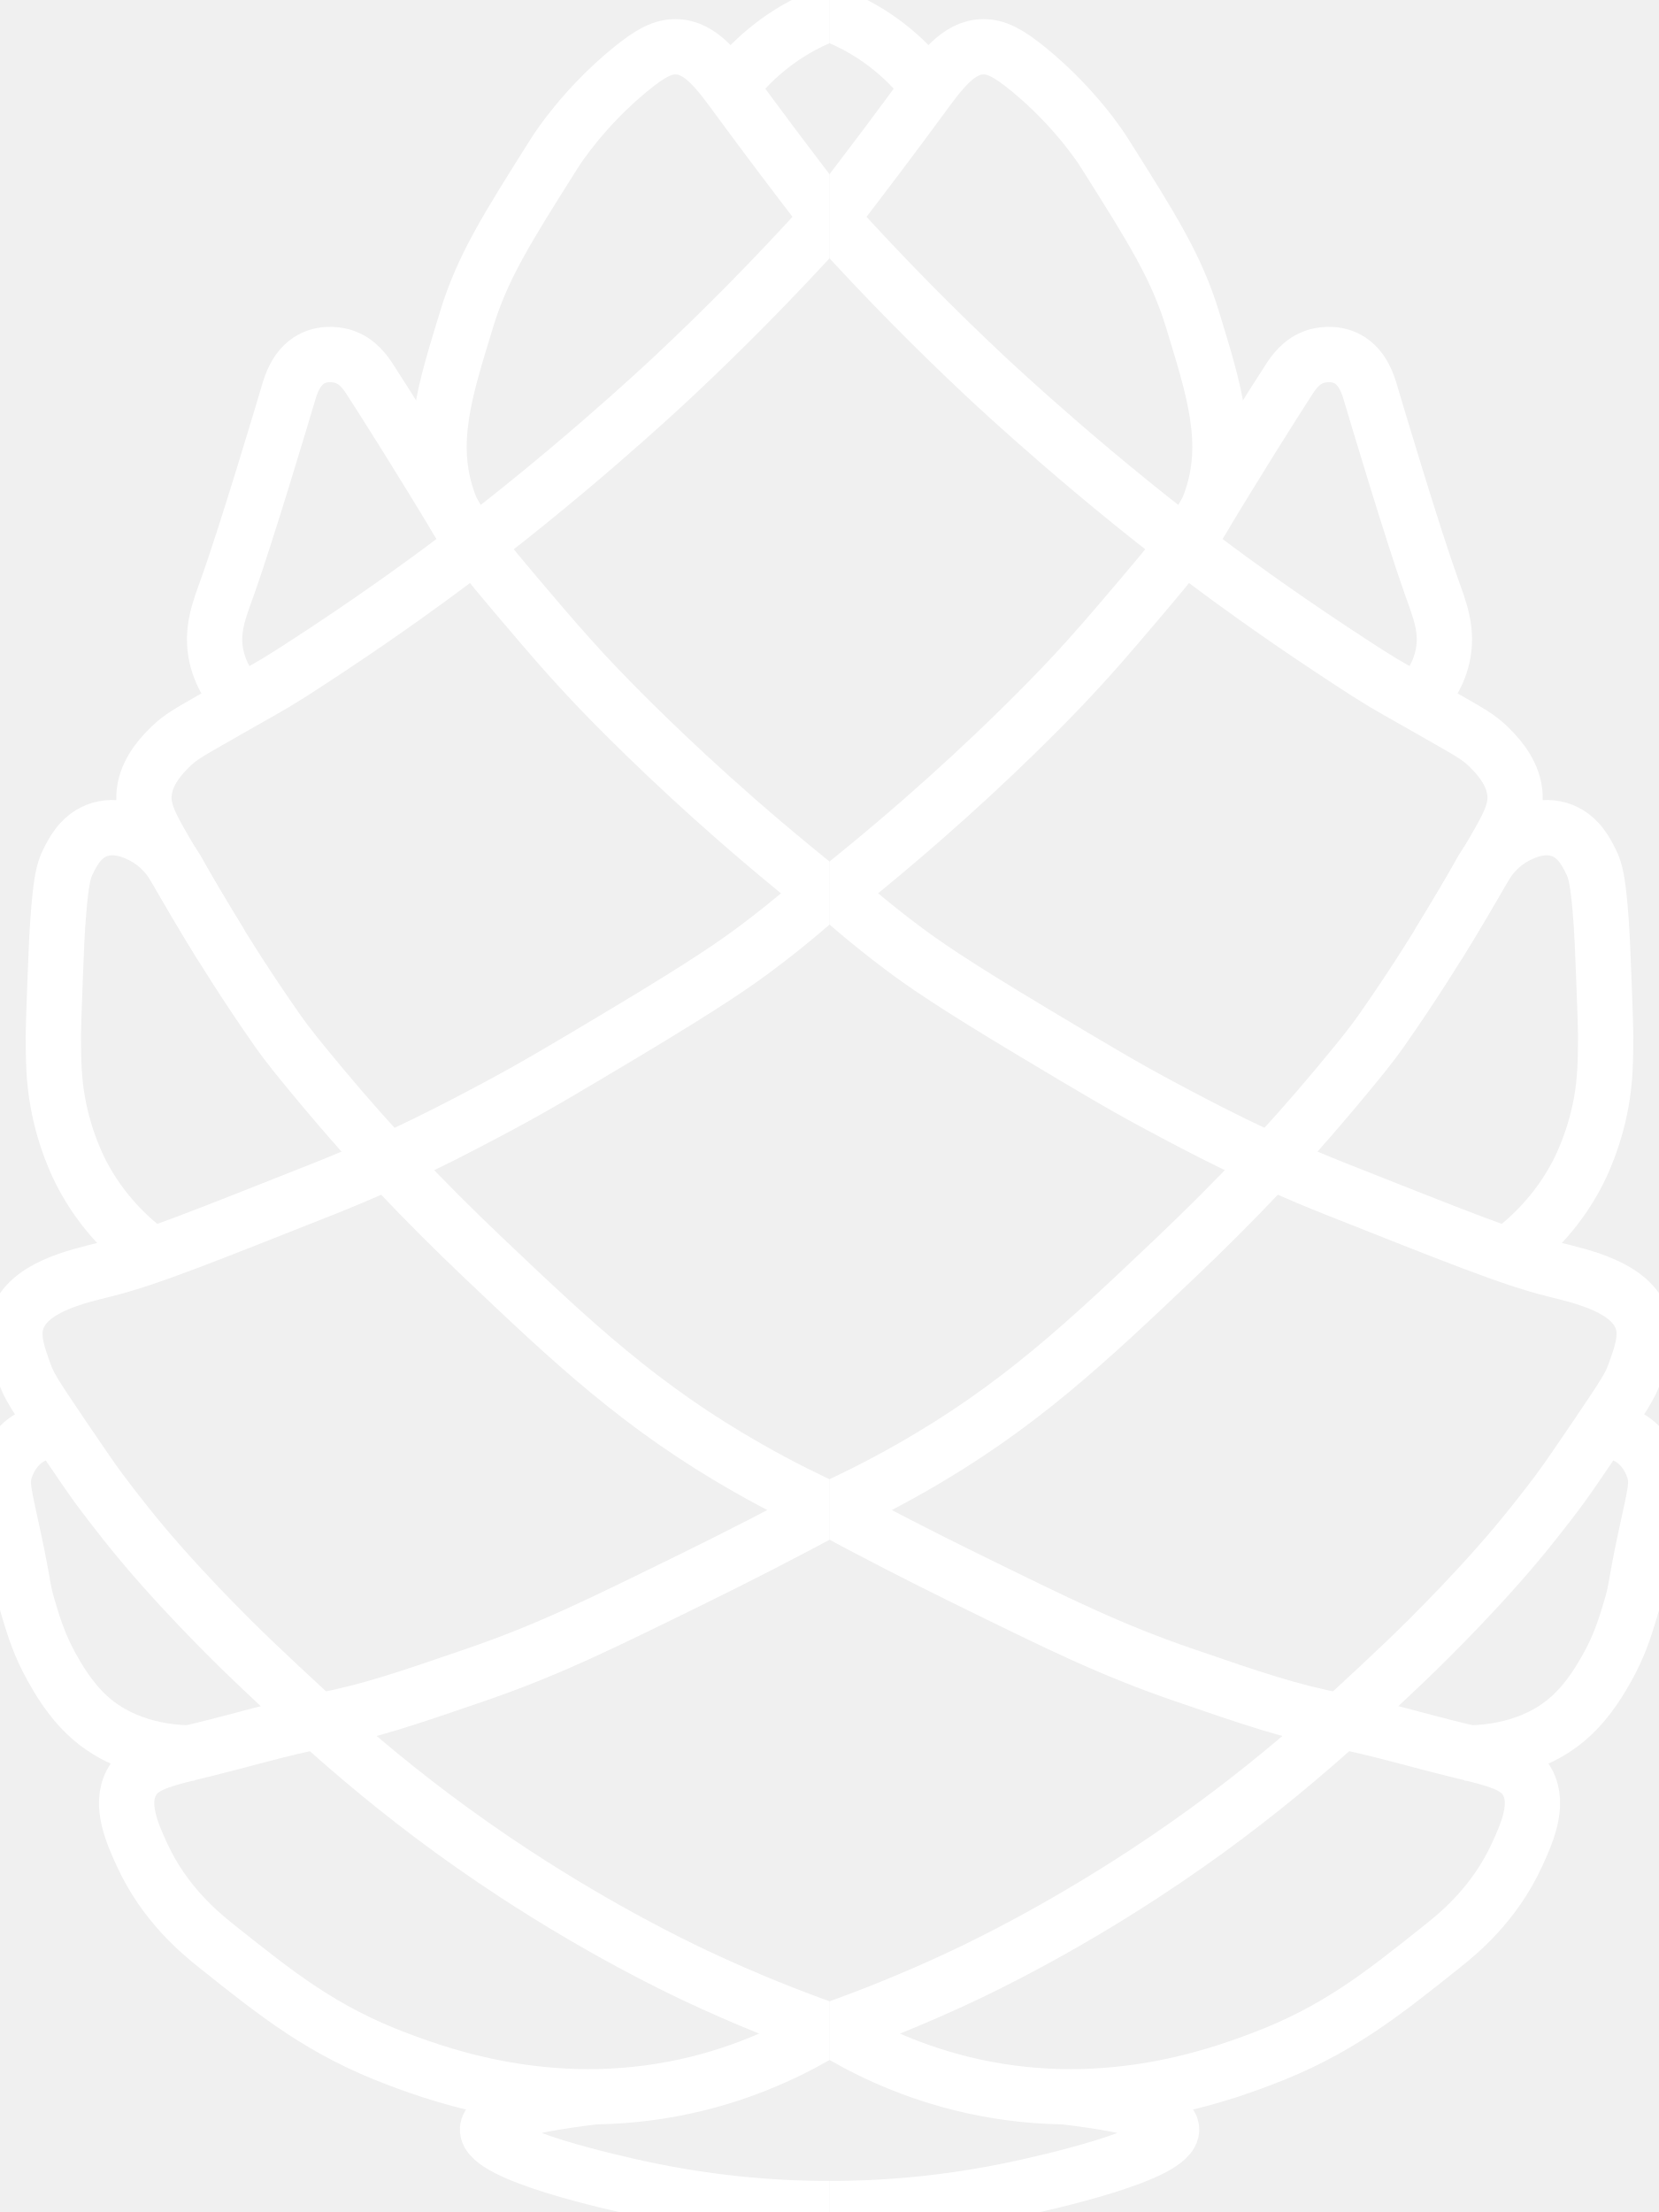
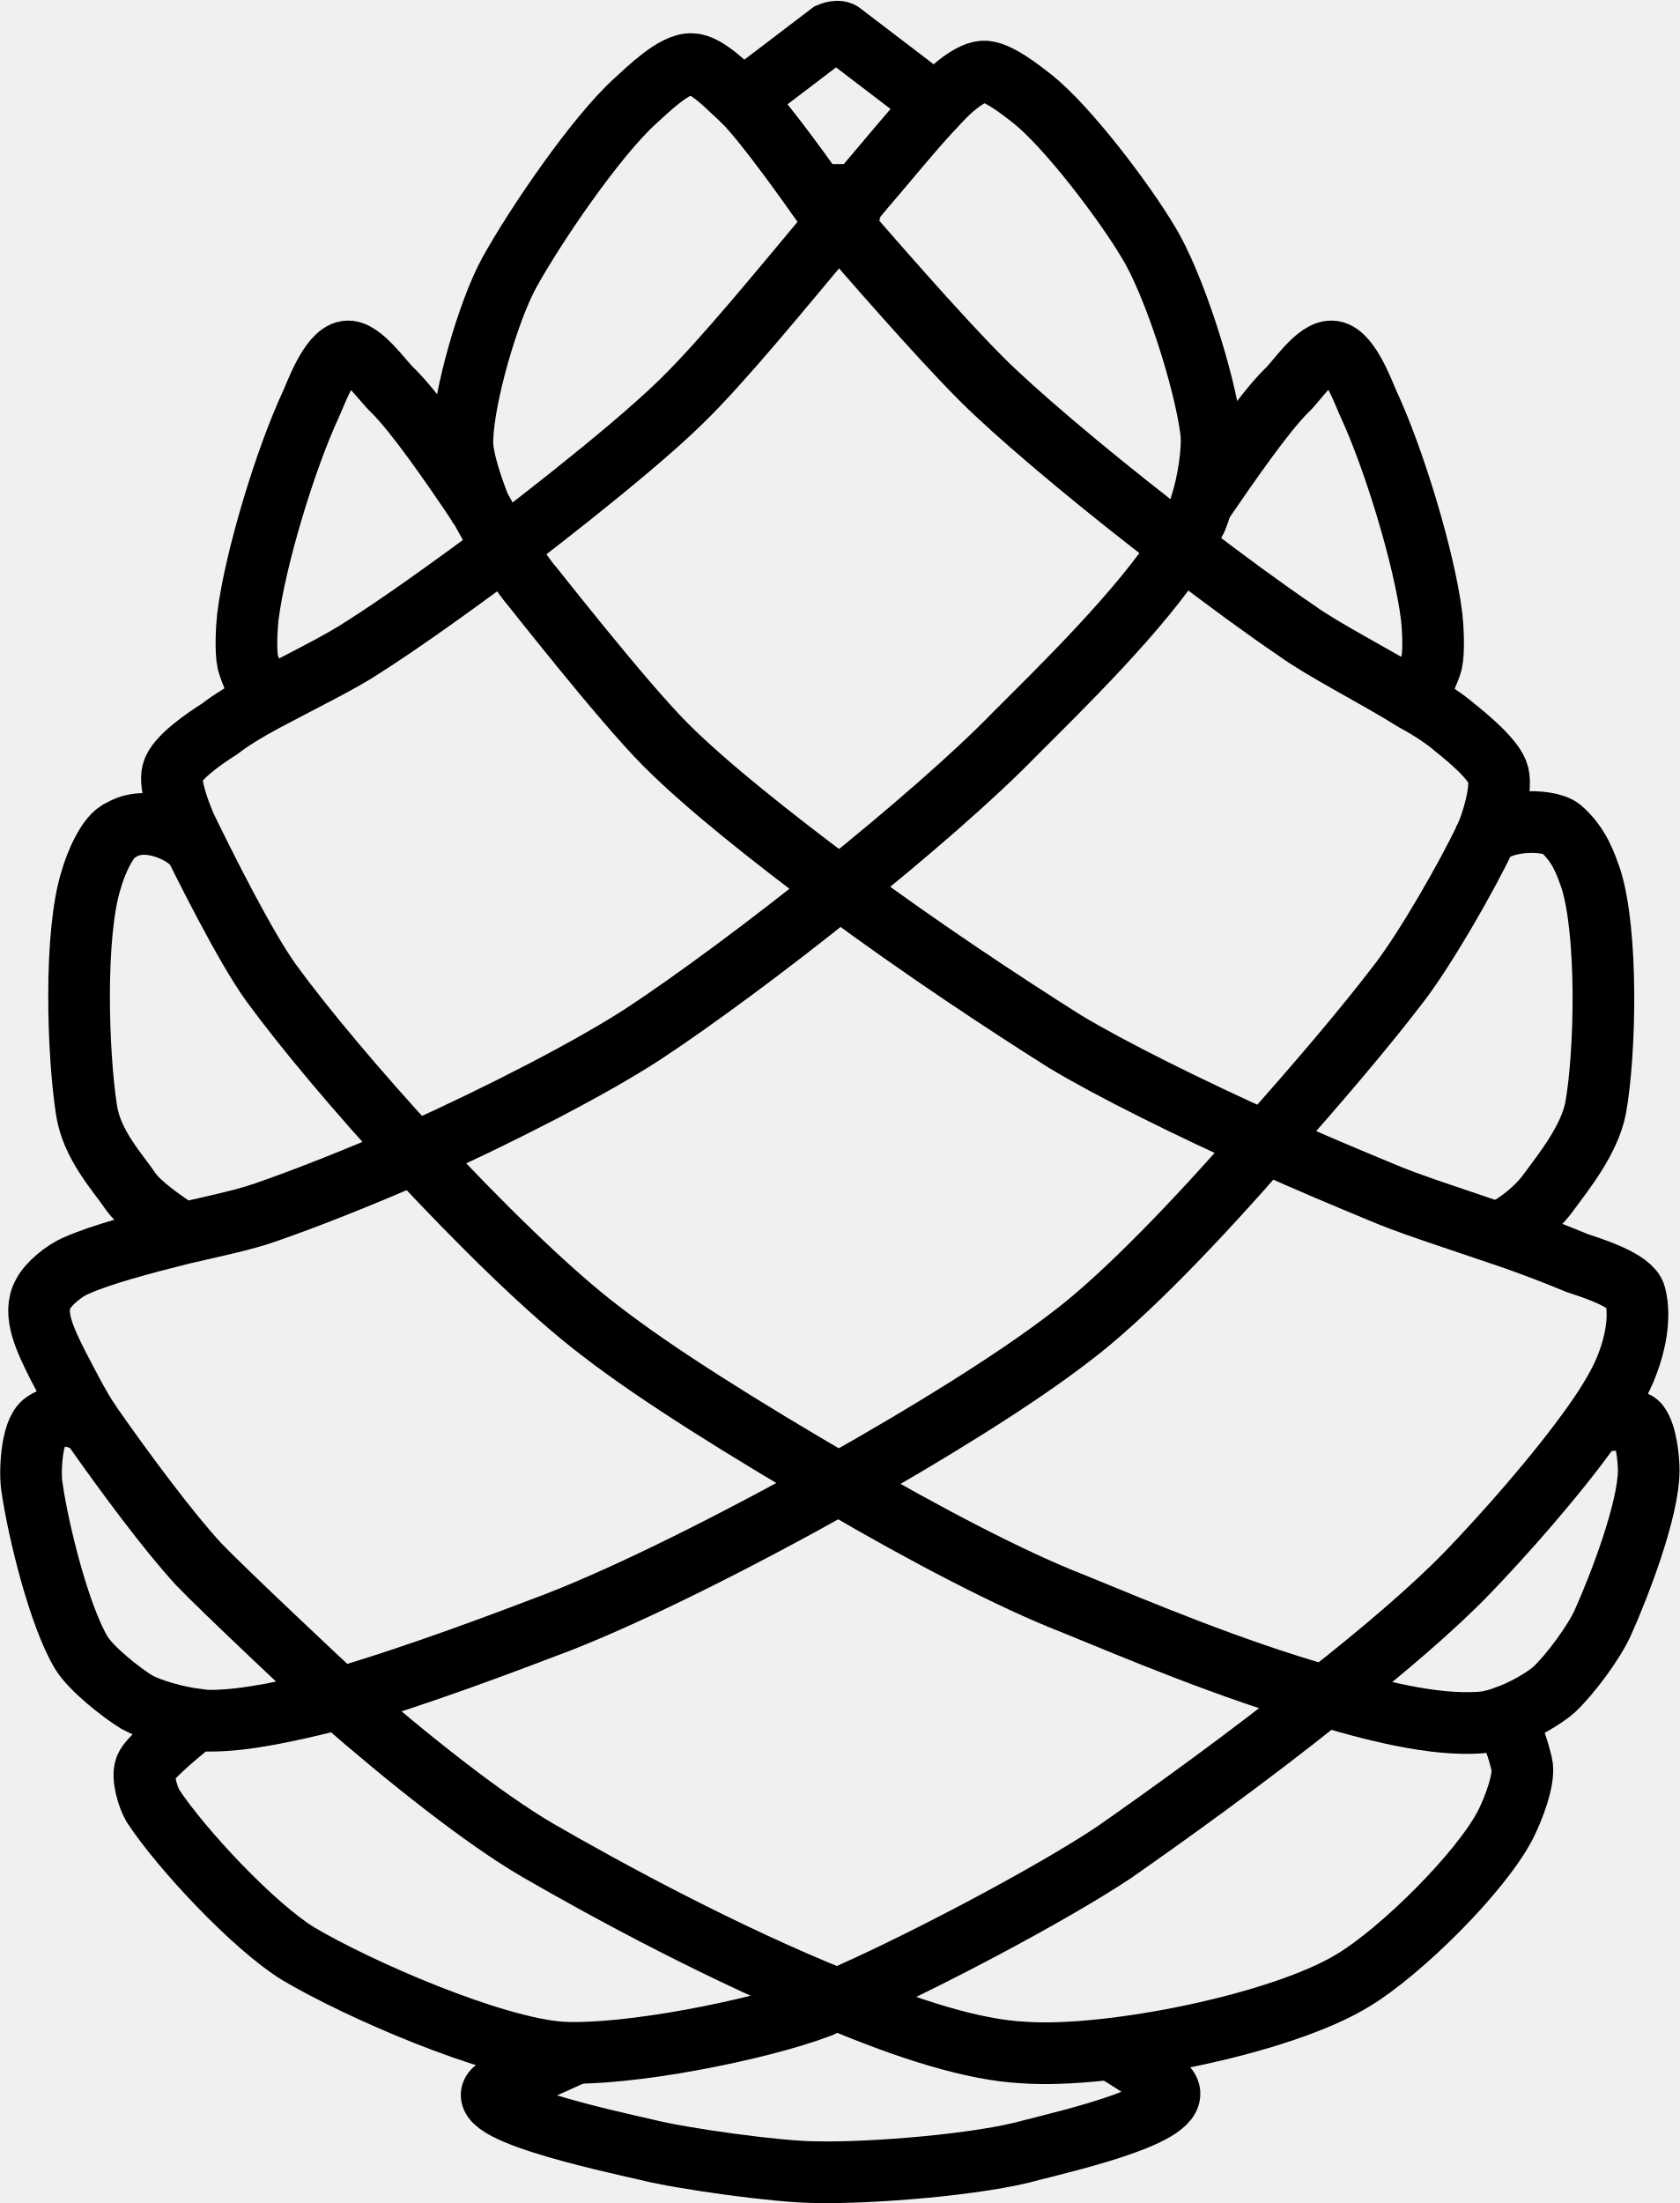
- <svg xmlns="http://www.w3.org/2000/svg" width="30" height="40" viewBox="0 0 30 40" fill="none">
-   <g clip-path="url(#clip0_233_415)">
-     <mask id="mask0_233_415" style="mask-type:luminance" maskUnits="userSpaceOnUse" x="0" y="0" width="15" height="40">
-       <path d="M15 0H0V40H15V0Z" fill="white" />
-     </mask>
-     <g mask="url(#mask0_233_415)">
-       <path d="M14.948 36.702C14.455 37.002 13.668 37.413 12.636 37.672C10.117 38.303 8.024 37.549 7.194 37.236C5.836 36.725 5.027 36.079 3.919 35.195C3.604 34.944 2.975 34.423 2.57 33.544C2.391 33.156 2.161 32.638 2.378 32.233C2.551 31.908 2.923 31.822 3.63 31.65C4.354 31.475 5.067 31.257 5.798 31.116C6.686 30.944 7.322 30.726 8.592 30.29C9.921 29.833 10.829 29.382 12.541 28.542C13.291 28.174 14.181 27.722 15.174 27.182" stroke="white" stroke-miterlimit="10" />
-       <path d="M14.948 36.702C14.311 36.476 13.503 36.161 12.588 35.731C12.159 35.528 10.888 34.914 9.313 33.886C7.151 32.471 5.728 31.125 4.642 30.097C4.524 29.986 3.466 28.98 2.571 27.912C2.138 27.394 1.784 26.912 1.752 26.868C1.629 26.699 1.47 26.464 1.149 25.994C0.595 25.178 0.524 25.051 0.451 24.852C0.335 24.535 0.205 24.193 0.306 23.881C0.502 23.278 1.389 23.084 1.894 22.958C2.705 22.756 3.749 22.329 5.844 21.501C7.239 20.948 8.303 20.38 9.023 19.996C9.699 19.634 10.229 19.317 11.286 18.685C12.823 17.765 13.343 17.395 13.694 17.131C14.287 16.686 14.744 16.285 15.043 16.014" stroke="white" stroke-miterlimit="10" />
-       <path d="M3.517 31.699C3.156 31.702 2.283 31.654 1.607 31.044C1.258 30.728 1.036 30.329 0.933 30.145C0.72 29.762 0.618 29.438 0.524 29.125C0.402 28.727 0.441 28.726 0.258 27.862C0.078 27.01 0.001 26.823 0.113 26.526C0.149 26.433 0.258 26.158 0.547 25.992C0.763 25.868 0.975 25.866 1.076 25.871" stroke="white" stroke-miterlimit="10" />
-       <path d="M2.714 22.667C2.356 22.399 1.849 21.938 1.478 21.226C1.418 21.11 1.168 20.618 1.045 19.931C0.969 19.511 0.967 19.161 0.964 18.733C0.964 18.607 0.975 18.308 0.997 17.716C1.021 17.091 1.029 16.922 1.045 16.694C1.099 15.901 1.157 15.735 1.221 15.601C1.308 15.423 1.445 15.138 1.751 15.018C2.113 14.877 2.47 15.063 2.586 15.123C2.986 15.333 3.18 15.692 3.276 15.869C3.276 15.869 3.966 17.132 5.002 18.612C5.225 18.931 5.427 19.173 5.829 19.657C6.73 20.738 7.68 21.735 8.711 22.716C10.364 24.287 11.59 25.447 13.536 26.552C14.132 26.891 14.643 27.138 14.993 27.297" stroke="white" stroke-miterlimit="10" />
-       <path d="M14.883 16.126C13.366 14.917 12.193 13.823 11.351 12.986C10.498 12.137 10.085 11.651 9.296 10.72C8.319 9.568 8.191 9.301 8.108 9.069C7.726 7.999 8.064 7.006 8.43 5.799C8.72 4.837 9.159 4.143 10.035 2.756C10.082 2.682 10.552 1.952 11.384 1.267C11.78 0.942 11.992 0.845 12.219 0.846C12.678 0.849 12.992 1.296 13.375 1.817C13.729 2.299 14.273 3.03 15.011 3.985" stroke="white" stroke-miterlimit="10" />
-       <path d="M3.998 17.085C3.735 16.654 3.389 16.079 2.986 15.385C2.715 14.917 2.551 14.625 2.617 14.264C2.686 13.89 2.968 13.615 3.1 13.487C3.253 13.337 3.437 13.232 3.798 13.026C4.316 12.731 4.575 12.582 4.737 12.492C5.108 12.283 5.392 12.095 5.961 11.72C7.001 11.031 7.812 10.431 8.012 10.282C10.197 8.658 11.918 7.051 12.218 6.769C13.014 6.021 13.959 5.082 14.979 3.952" stroke="white" stroke-miterlimit="10" />
-       <path d="M4.375 12.687C4.221 12.528 4.005 12.261 3.918 11.885C3.807 11.408 3.965 11.028 4.11 10.622C4.467 9.624 5.141 7.362 5.218 7.101C5.258 6.966 5.351 6.646 5.627 6.494C5.885 6.351 6.164 6.432 6.205 6.445C6.471 6.526 6.617 6.75 6.687 6.857C6.96 7.277 7.598 8.285 8.421 9.65" stroke="white" stroke-miterlimit="10" />
-       <path d="M15.108 39.939C14.211 39.944 12.976 39.879 11.545 39.567C11.18 39.487 8.784 38.965 8.816 38.499C8.828 38.317 9.21 38.099 10.758 37.916" stroke="white" stroke-miterlimit="10" />
-       <path d="M14.602 36.862L15.067 36.66" stroke="white" stroke-miterlimit="10" />
-       <path d="M13.23 1.549C13.473 1.237 13.929 0.741 14.651 0.392C15.033 0.206 15.388 0.11 15.67 0.06" stroke="white" stroke-miterlimit="10" />
-     </g>
-     <mask id="mask1_233_415" style="mask-type:luminance" maskUnits="userSpaceOnUse" x="15" y="0" width="15" height="40">
-       <path d="M30 0H15V40H30V0Z" fill="white" />
-     </mask>
-     <g mask="url(#mask1_233_415)">
-       <path d="M15.054 36.702C15.547 37.002 16.333 37.413 17.366 37.672C19.884 38.303 21.977 37.549 22.807 37.236C24.165 36.725 24.974 36.079 26.082 35.195C26.398 34.944 27.026 34.423 27.431 33.544C27.61 33.156 27.84 32.638 27.624 32.233C27.451 31.908 27.078 31.822 26.371 31.65C25.648 31.475 24.934 31.257 24.204 31.116C23.315 30.944 22.68 30.726 21.41 30.29C20.08 29.833 19.172 29.382 17.46 28.542C16.71 28.174 15.821 27.722 14.827 27.182" stroke="white" stroke-miterlimit="10" />
-       <path d="M15.054 36.702C15.69 36.476 16.499 36.161 17.413 35.731C17.843 35.528 19.114 34.914 20.688 33.886C22.85 32.471 24.273 31.125 25.359 30.097C25.477 29.986 26.535 28.98 27.43 27.912C27.863 27.394 28.218 26.912 28.249 26.868C28.372 26.699 28.532 26.464 28.852 25.994C29.406 25.178 29.478 25.051 29.551 24.852C29.666 24.535 29.797 24.193 29.696 23.881C29.5 23.278 28.612 23.084 28.107 22.958C27.296 22.756 26.253 22.329 24.157 21.501C22.762 20.948 21.698 20.38 20.979 19.996C20.302 19.634 19.772 19.317 18.716 18.685C17.178 17.765 16.658 17.395 16.308 17.131C15.715 16.686 15.257 16.285 14.959 16.014" stroke="white" stroke-miterlimit="10" />
-       <path d="M26.484 31.699C26.846 31.702 27.719 31.654 28.394 31.044C28.744 30.728 28.965 30.329 29.069 30.145C29.282 29.762 29.383 29.438 29.478 29.125C29.599 28.727 29.561 28.726 29.743 27.862C29.923 27.01 30 26.823 29.888 26.526C29.853 26.433 29.743 26.158 29.455 25.992C29.238 25.868 29.026 25.866 28.925 25.871" stroke="white" stroke-miterlimit="10" />
-       <path d="M27.286 22.667C27.644 22.399 28.151 21.938 28.522 21.226C28.582 21.11 28.832 20.618 28.956 19.931C29.031 19.511 29.033 19.161 29.036 18.733C29.036 18.607 29.025 18.308 29.003 17.716C28.979 17.091 28.971 16.922 28.956 16.694C28.901 15.901 28.843 15.735 28.779 15.601C28.692 15.423 28.555 15.138 28.249 15.018C27.887 14.877 27.53 15.063 27.414 15.123C27.014 15.333 26.82 15.692 26.724 15.869C26.724 15.869 26.034 17.132 24.998 18.612C24.775 18.931 24.573 19.173 24.171 19.657C23.27 20.738 22.32 21.735 21.289 22.716C19.636 24.287 18.41 25.447 16.465 26.552C15.868 26.891 15.357 27.138 15.007 27.297" stroke="white" stroke-miterlimit="10" />
-       <path d="M15.117 16.126C16.634 14.917 17.808 13.823 18.649 12.986C19.502 12.137 19.915 11.651 20.704 10.72C21.681 9.568 21.809 9.301 21.892 9.069C22.274 7.999 21.936 7.006 21.571 5.799C21.28 4.837 20.841 4.143 19.965 2.756C19.919 2.682 19.449 1.952 18.616 1.267C18.22 0.942 18.008 0.845 17.781 0.846C17.322 0.849 17.008 1.296 16.625 1.817C16.271 2.299 15.727 3.03 14.989 3.985" stroke="white" stroke-miterlimit="10" />
-       <path d="M26.002 17.085C26.265 16.654 26.611 16.079 27.014 15.385C27.285 14.917 27.45 14.625 27.383 14.264C27.314 13.89 27.032 13.615 26.901 13.487C26.747 13.337 26.563 13.232 26.202 13.026C25.684 12.731 25.425 12.582 25.263 12.492C24.892 12.283 24.608 12.095 24.04 11.72C22.999 11.031 22.188 10.431 21.988 10.282C19.803 8.658 18.083 7.051 17.782 6.769C16.986 6.021 16.041 5.082 15.021 3.952" stroke="white" stroke-miterlimit="10" />
-       <path d="M25.625 12.687C25.779 12.528 25.995 12.261 26.082 11.885C26.193 11.408 26.035 11.028 25.89 10.622C25.533 9.624 24.859 7.362 24.782 7.101C24.742 6.966 24.649 6.646 24.373 6.494C24.115 6.351 23.836 6.432 23.795 6.445C23.529 6.526 23.383 6.75 23.313 6.857C23.04 7.277 22.402 8.285 21.579 9.65" stroke="white" stroke-miterlimit="10" />
-       <path d="M14.893 39.939C15.79 39.944 17.026 39.879 18.456 39.567C18.822 39.487 21.218 38.965 21.186 38.499C21.174 38.317 20.791 38.099 19.243 37.916" stroke="white" stroke-miterlimit="10" />
-       <path d="M15.398 36.862L14.933 36.66" stroke="white" stroke-miterlimit="10" />
-       <path d="M16.771 1.549C16.528 1.237 16.073 0.741 15.351 0.392C14.968 0.206 14.613 0.11 14.332 0.06" stroke="white" stroke-miterlimit="10" />
-     </g>
+ <svg xmlns="http://www.w3.org/2000/svg" id="Layer_2" data-name="Layer 2" viewBox="0 0 13.62 17.86">
+   <defs>
+     <style>
+       .cls-1 {
+         fill: none;
+         stroke: #000;
+         stroke-miterlimit: 10;
+         stroke-width: .5px;
+       }
+     </style>
+   </defs>
+   <g id="Cone">
+     <path class="cls-1" d="M12.2,13.92c.08.15.12.3.14.38.03.12-.07.37-.13.49-.2.39-.85,1.03-1.23,1.26-.58.36-1.99.64-2.68.59-.41-.02-.94-.19-1.51-.43-.9-.36-1.86-.88-2.43-1.21-.43-.25-1.05-.74-1.61-1.23" />
+     <path class="cls-1" d="M2.75,13.77c.65-.19,1.36-.46,1.78-.62.59-.23,1.45-.66,2.27-1.12.73-.41,1.44-.85,1.88-1.19.44-.33,1.04-.96,1.58-1.58.42-.47.81-.93,1.07-1.27.22-.28.57-.89.72-1.21.05-.11.13-.37.1-.5-.03-.12-.25-.3-.35-.38-.08-.07-.2-.15-.33-.22h0c-.32-.2-.74-.41-.96-.57-.25-.17-.58-.41-.93-.68" />
+     <path class="cls-1" d="M6.8,1.79c-.46.55-.94,1.14-1.28,1.47-.45.44-1.43,1.18-1.43,1.18-.08-.1-.19-.32-.2-.33-.05-.13-.15-.4-.14-.55.01-.35.21-1.04.38-1.35.21-.38.7-1.1,1.02-1.39.1-.09.32-.31.46-.3.12,0,.3.19.39.27.01,0,.01.01.02.02.18.17.6.77.6.77.05.07.11.14.18.21Z" />
+     <path class="cls-1" d="M4.09,4.44c.06.08.12.18.19.27.02.02.76.97,1.12,1.33.33.33.86.75,1.41,1.16.66.49,1.36.95,1.82,1.24.38.23,1.03.55,1.63.82.35.16.69.3.93.4.23.1.61.22.96.34.27.09.47.17.64.24.12.04.44.14.47.26.05.19-.01.42-.06.55-.05.14-.15.31-.27.48-.31.44-.76.94-1.03,1.22s-.69.64-1.15,1h-.01c-.61.49-1.28.97-1.71,1.27-.51.34-1.59.91-2.24,1.19-.05.02-.1.04-.14.06-.5.19-1.57.4-2.1.37-.56-.04-1.64-.51-2.13-.8-.36-.22-.95-.85-1.18-1.2-.04-.07-.09-.23-.06-.31.03-.07.19-.21.41-.39" />
+     <path class="cls-1" d="M2.75,13.77c-.39.1-.76.18-1.04.18-.03,0-.11,0-.12-.01-.16-.02-.37-.08-.48-.14-.13-.08-.37-.27-.45-.4-.18-.3-.35-.99-.4-1.34-.02-.1-.01-.46.1-.53.12-.08.26-.06.38.02.28.4.63.87.87,1.13.19.2,1,.96,1.14,1.09Z" />
+     <path class="cls-1" d="M9.82,3.49c.02.14-.02.41-.08.6,0,.01-.03.11-.05.14-.03.06-.07.13-.11.2-.01,0-.03-.02-.04-.03-.55-.42-1.13-.9-1.47-1.22-.29-.27-.82-.87-1.27-1.39.06-.07.11-.14.16-.21.24-.28.45-.54.63-.73.08-.09.26-.26.38-.27.11-.01.31.15.4.22.29.23.75.84.94,1.16.21.34.46,1.13.51,1.53Z" />
+     <path class="cls-1" d="M.74,11.55c-.11-.16-.21-.37-.27-.48-.1-.2-.21-.42-.12-.58.04-.08.17-.19.27-.23.2-.09.54-.18.86-.26.26-.06.5-.11.67-.17.32-.11.75-.28,1.21-.48.69-.31,1.43-.69,1.86-.97.41-.27,1.02-.72,1.59-1.18.56-.45,1.09-.91,1.42-1.25.35-.35,1.03-1.01,1.35-1.52" />
+     <path class="cls-1" d="M12.93,11.53c.18-.03.33-.03.36.02.06.08.08.28.08.37,0,.32-.24.94-.37,1.23-.07.16-.27.43-.4.55-.08.07-.25.17-.4.22-.05.02-.1.03-.14.04-.35.04-.81-.06-1.31-.21h-.01c-.75-.21-1.55-.55-2.04-.75-.49-.19-1.2-.56-1.9-.97-.74-.43-1.48-.89-1.93-1.24-.41-.31-.98-.87-1.51-1.44-.46-.5-.89-1.01-1.16-1.38-.21-.29-.54-.95-.7-1.28-.04-.1-.13-.32-.1-.43.03-.12.27-.28.38-.35.09-.07.22-.15.37-.23.28-.15.61-.31.79-.43.3-.19.72-.49,1.15-.81" />
+     <path class="cls-1" d="M1.48,10c-.17-.11-.35-.24-.42-.34-.1-.15-.32-.38-.36-.67-.07-.46-.1-1.42.04-1.86.03-.11.13-.36.24-.4.21-.13.52.02.61.14" />
+     <path class="cls-1" d="M12.15,10s.26-.12.42-.35c.11-.15.32-.41.37-.67.08-.45.1-1.42-.04-1.86-.04-.11-.09-.27-.24-.4-.11-.09-.54-.08-.63.1" />
+     <path class="cls-1" d="M3.89,4.11c-.24-.36-.52-.76-.7-.94-.08-.07-.26-.34-.38-.32-.14.02-.26.37-.29.43-.2.43-.45,1.24-.51,1.72-.01.09-.02.28,0,.37.02.07.07.19.13.31" />
+     <path class="cls-1" d="M9.74,4.09c.24-.35.51-.74.69-.92.08-.07.25-.34.38-.32.14.02.26.37.29.43.2.43.45,1.24.51,1.72.01.09.02.28,0,.37-.02.07-.07.18-.13.3h0" />
+     <path class="cls-1" d="M9.01,16.61c.16.1.33.2.44.3.23.21-.77.44-1.08.52-.42.12-1.31.19-1.75.18-.31,0-1.09-.11-1.37-.18-.3-.07-1.58-.34-1.19-.52.1-.04.36-.15.62-.27" />
+     <path class="cls-1" d="M7.59.85c-.18.19-.39.45-.63.73h-.34s-.42-.6-.6-.77l.71-.54s.07-.03.1,0l.76.58Z" />
  </g>
-   <defs>
-     <clipPath id="clip0_233_415">
-       <rect width="30" height="40" fill="white" />
-     </clipPath>
-   </defs>
</svg>
